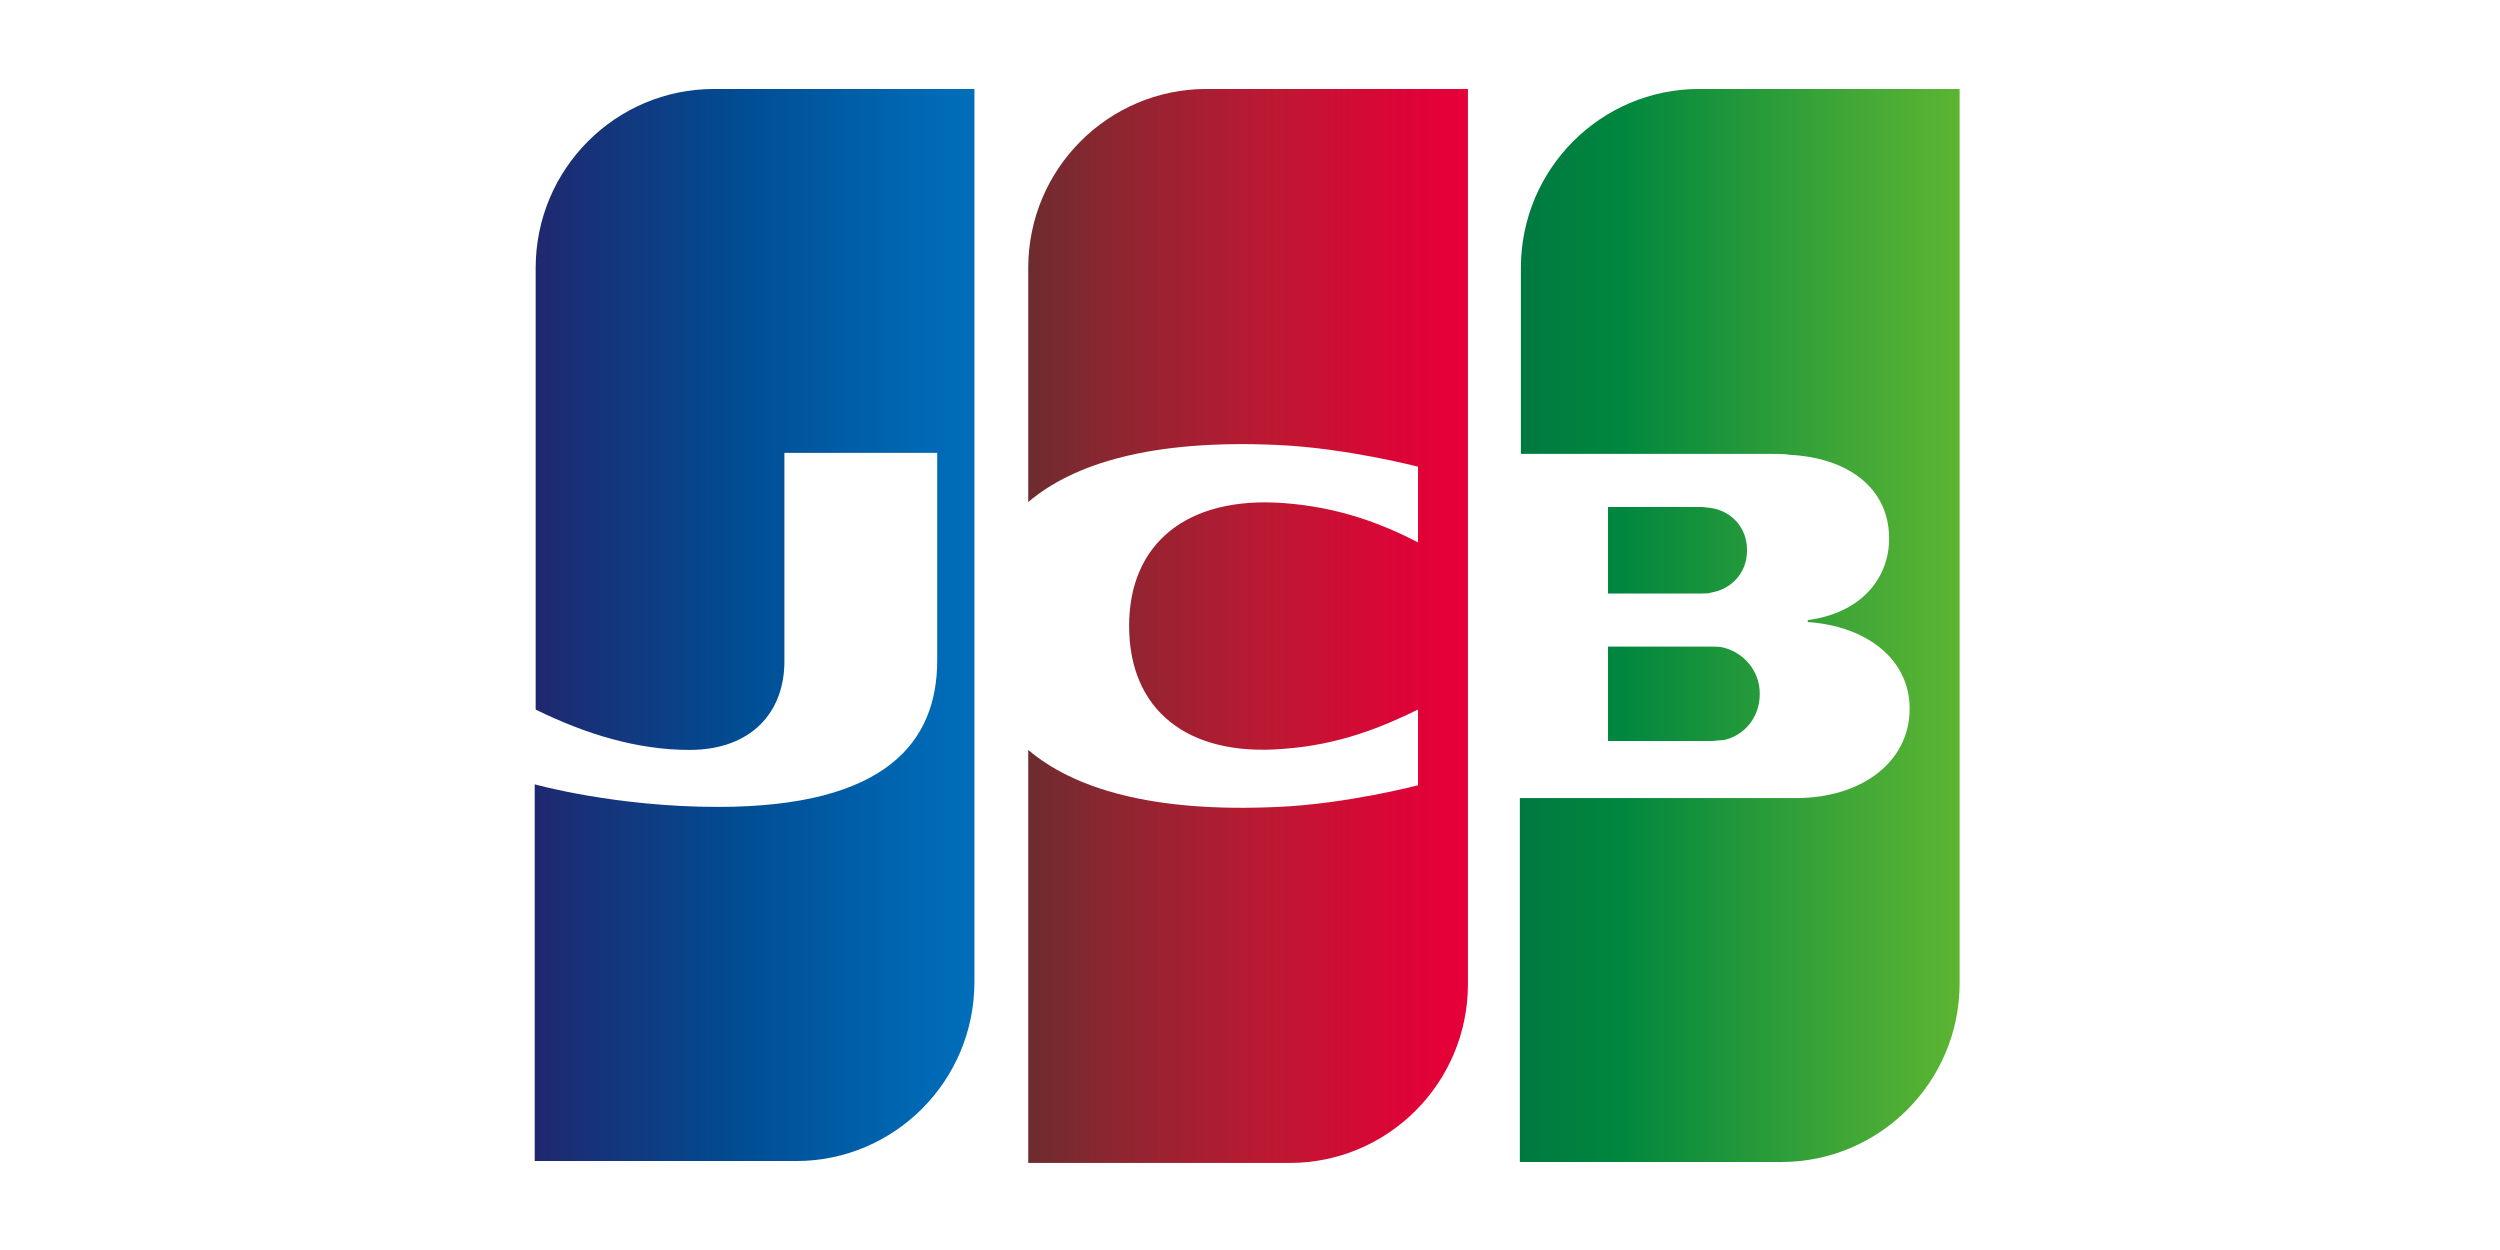
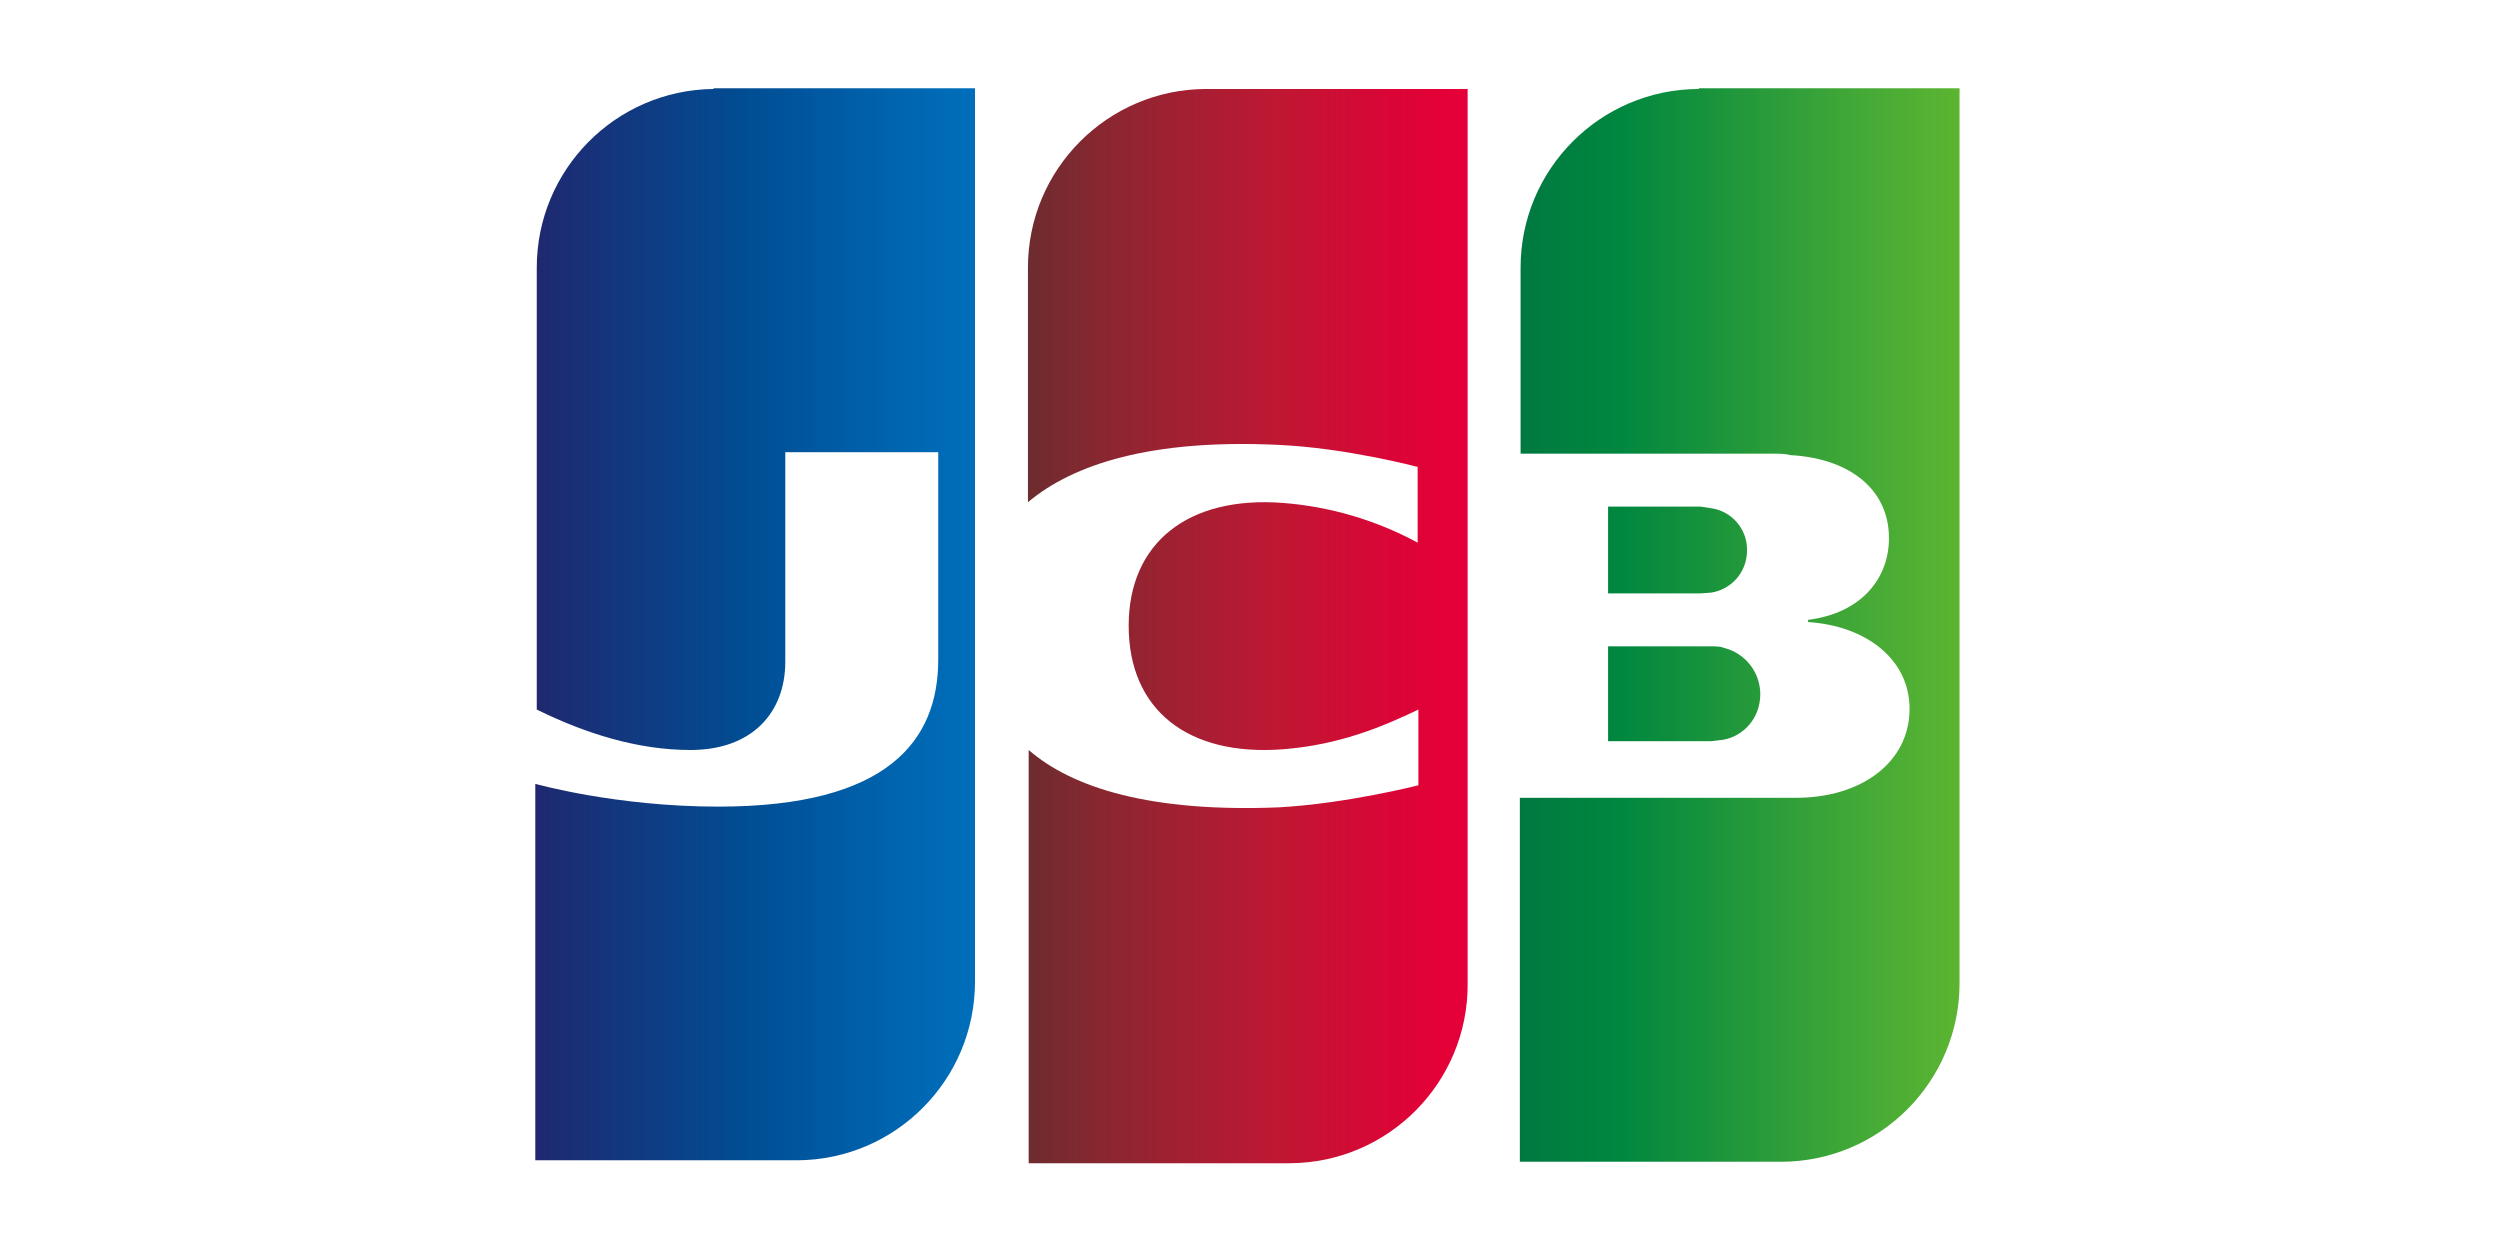
- <svg xmlns="http://www.w3.org/2000/svg" width="34" height="17" viewBox="0 0 34 17" fill="none">
-   <rect width="34" height="17" fill="white" />
-   <g clip-path="url(#clip0_72_1284)">
-     <path d="M27.863 13.529C27.863 15.402 26.344 16.927 24.48 16.927H6.073V3.471C6.073 1.598 7.592 0.073 9.456 0.073H27.863V13.529Z" fill="white" />
-     <path d="M21.869 10.078H23.268C23.308 10.078 23.401 10.065 23.441 10.065C23.707 10.011 23.933 9.771 23.933 9.436C23.933 9.115 23.707 8.874 23.441 8.808C23.401 8.794 23.321 8.794 23.268 8.794H21.869V10.078Z" fill="url(#paint0_linear_72_1284)" />
-     <path d="M23.108 1.21C21.776 1.21 20.684 2.294 20.684 3.645V6.173H24.107C24.186 6.173 24.28 6.173 24.346 6.186C25.119 6.226 25.692 6.627 25.692 7.323C25.692 7.871 25.305 8.339 24.586 8.433V8.46C25.372 8.513 25.971 8.955 25.971 9.637C25.971 10.373 25.305 10.854 24.426 10.854H20.67V15.803H24.227C25.558 15.803 26.651 14.72 26.651 13.369V1.21H23.108Z" fill="url(#paint1_linear_72_1284)" />
-     <path d="M23.76 7.483C23.76 7.162 23.534 6.948 23.268 6.908C23.241 6.908 23.174 6.895 23.134 6.895H21.869V8.072H23.134C23.174 8.072 23.254 8.072 23.268 8.059C23.534 8.018 23.76 7.804 23.76 7.483Z" fill="url(#paint2_linear_72_1284)" />
-     <path d="M9.709 1.21C8.377 1.21 7.285 2.294 7.285 3.645V9.65C7.965 9.985 8.67 10.199 9.376 10.199C10.215 10.199 10.668 9.69 10.668 8.995V6.159H12.746V8.982C12.746 10.078 12.067 10.974 9.763 10.974C8.364 10.974 7.272 10.667 7.272 10.667V15.79H10.828C12.16 15.79 13.252 14.706 13.252 13.355V1.21H9.709Z" fill="url(#paint3_linear_72_1284)" />
-     <path d="M16.408 1.21C15.076 1.21 13.984 2.294 13.984 3.645V6.828C14.597 6.306 15.662 5.972 17.381 6.052C18.3 6.092 19.285 6.347 19.285 6.347V7.376C18.792 7.122 18.206 6.895 17.447 6.841C16.142 6.748 15.356 7.39 15.356 8.513C15.356 9.65 16.142 10.292 17.447 10.185C18.206 10.132 18.792 9.891 19.285 9.65V10.68C19.285 10.68 18.313 10.934 17.381 10.974C15.662 11.055 14.597 10.72 13.984 10.199V15.816H17.54C18.872 15.816 19.964 14.733 19.964 13.382V1.21H16.408Z" fill="url(#paint4_linear_72_1284)" />
+ <svg xmlns="http://www.w3.org/2000/svg" width="34" height="17" fill="none">
+   <path fill="#fff" d="M0 0h34v17H0z" />
+   <g clip-path="url(#a)">
+     <path fill="#fff" d="M27.86 13.53a3.4 3.4 0 0 1-3.38 3.4H6.08V3.47A3.4 3.4 0 0 1 9.45.07h18.4v13.46Z" />
+     <path fill="url(#b)" d="M21.87 10.08h1.4l.17-.02c.27-.05.5-.29.5-.62a.65.65 0 0 0-.5-.63c-.04-.02-.12-.02-.17-.02h-1.4v1.29Z" />
+     <path fill="url(#c)" d="M23.1 1.21a2.43 2.43 0 0 0-2.42 2.43v2.53h3.43c.08 0 .17 0 .24.02.77.04 1.34.44 1.34 1.13 0 .55-.38 1.02-1.1 1.11v.03c.78.05 1.38.5 1.38 1.18 0 .73-.66 1.21-1.54 1.21h-3.76v4.95h3.56a2.43 2.43 0 0 0 2.42-2.43V1.2h-3.54Z" />
+     <path fill="url(#d)" d="M23.76 7.48a.57.57 0 0 0-.5-.57l-.13-.02h-1.26v1.18h1.26l.14-.01c.26-.04.49-.26.49-.58Z" />
+     <path fill="url(#e)" d="M9.7 1.21A2.43 2.43 0 0 0 7.3 3.64v6.01c.67.33 1.38.55 2.09.55.84 0 1.29-.51 1.29-1.2V6.15h2.08v2.82c0 1.1-.68 2-2.99 2-1.4 0-2.49-.31-2.49-.31v5.12h3.56a2.43 2.43 0 0 0 2.42-2.43V1.2H9.71Z" />
+     <path fill="url(#f)" d="M16.4 1.21a2.43 2.43 0 0 0-2.42 2.43v3.19c.62-.52 1.68-.86 3.4-.78.92.04 1.9.3 1.9.3v1.03a4.6 4.6 0 0 0-1.83-.54c-1.3-.1-2.1.55-2.1 1.67 0 1.14.8 1.78 2.1 1.68.76-.06 1.34-.3 1.84-.54v1.03s-.98.25-1.9.3c-1.73.07-2.8-.26-3.4-.78v5.62h3.55a2.43 2.43 0 0 0 2.42-2.44V1.21h-3.55Z" />
  </g>
  <defs>
-     <linearGradient id="paint0_linear_72_1284" x1="20.682" y1="9.438" x2="26.667" y2="9.438" gradientUnits="userSpaceOnUse">
+     <linearGradient id="b" x1="20.68" x2="26.67" y1="9.44" y2="9.44" gradientUnits="userSpaceOnUse">
      <stop stop-color="#007940" />
-       <stop offset="0.229" stop-color="#00873F" />
-       <stop offset="0.743" stop-color="#40A737" />
+       <stop offset=".23" stop-color="#00873F" />
+       <stop offset=".74" stop-color="#40A737" />
      <stop offset="1" stop-color="#5CB531" />
    </linearGradient>
-     <linearGradient id="paint1_linear_72_1284" x1="20.681" y1="8.501" x2="26.667" y2="8.501" gradientUnits="userSpaceOnUse">
+     <linearGradient id="c" x1="20.68" x2="26.67" y1="8.5" y2="8.5" gradientUnits="userSpaceOnUse">
      <stop stop-color="#007940" />
-       <stop offset="0.229" stop-color="#00873F" />
-       <stop offset="0.743" stop-color="#40A737" />
+       <stop offset=".23" stop-color="#00873F" />
+       <stop offset=".74" stop-color="#40A737" />
      <stop offset="1" stop-color="#5CB531" />
    </linearGradient>
-     <linearGradient id="paint2_linear_72_1284" x1="20.681" y1="7.482" x2="26.667" y2="7.482" gradientUnits="userSpaceOnUse">
+     <linearGradient id="d" x1="20.68" x2="26.67" y1="7.48" y2="7.48" gradientUnits="userSpaceOnUse">
      <stop stop-color="#007940" />
-       <stop offset="0.229" stop-color="#00873F" />
-       <stop offset="0.743" stop-color="#40A737" />
+       <stop offset=".23" stop-color="#00873F" />
+       <stop offset=".74" stop-color="#40A737" />
      <stop offset="1" stop-color="#5CB531" />
    </linearGradient>
-     <linearGradient id="paint3_linear_72_1284" x1="7.282" y1="8.501" x2="13.36" y2="8.501" gradientUnits="userSpaceOnUse">
+     <linearGradient id="e" x1="7.28" x2="13.36" y1="8.5" y2="8.5" gradientUnits="userSpaceOnUse">
      <stop stop-color="#1F286F" />
-       <stop offset="0.475" stop-color="#004E94" />
-       <stop offset="0.826" stop-color="#0066B1" />
+       <stop offset=".48" stop-color="#004E94" />
+       <stop offset=".83" stop-color="#0066B1" />
      <stop offset="1" stop-color="#006FBC" />
    </linearGradient>
-     <linearGradient id="paint4_linear_72_1284" x1="13.95" y1="8.501" x2="19.853" y2="8.501" gradientUnits="userSpaceOnUse">
+     <linearGradient id="f" x1="13.95" x2="19.85" y1="8.5" y2="8.5" gradientUnits="userSpaceOnUse">
      <stop stop-color="#6C2C2F" />
-       <stop offset="0.173" stop-color="#882730" />
-       <stop offset="0.573" stop-color="#BE1833" />
-       <stop offset="0.859" stop-color="#DC0436" />
+       <stop offset=".17" stop-color="#882730" />
+       <stop offset=".57" stop-color="#BE1833" />
+       <stop offset=".86" stop-color="#DC0436" />
      <stop offset="1" stop-color="#E60039" />
    </linearGradient>
-     <clipPath id="clip0_72_1284">
-       <rect width="21.936" height="17" fill="white" transform="translate(6)" />
+     <clipPath id="a">
+       <path fill="#fff" d="M6 0h21.94v17H6z" />
    </clipPath>
  </defs>
</svg>
